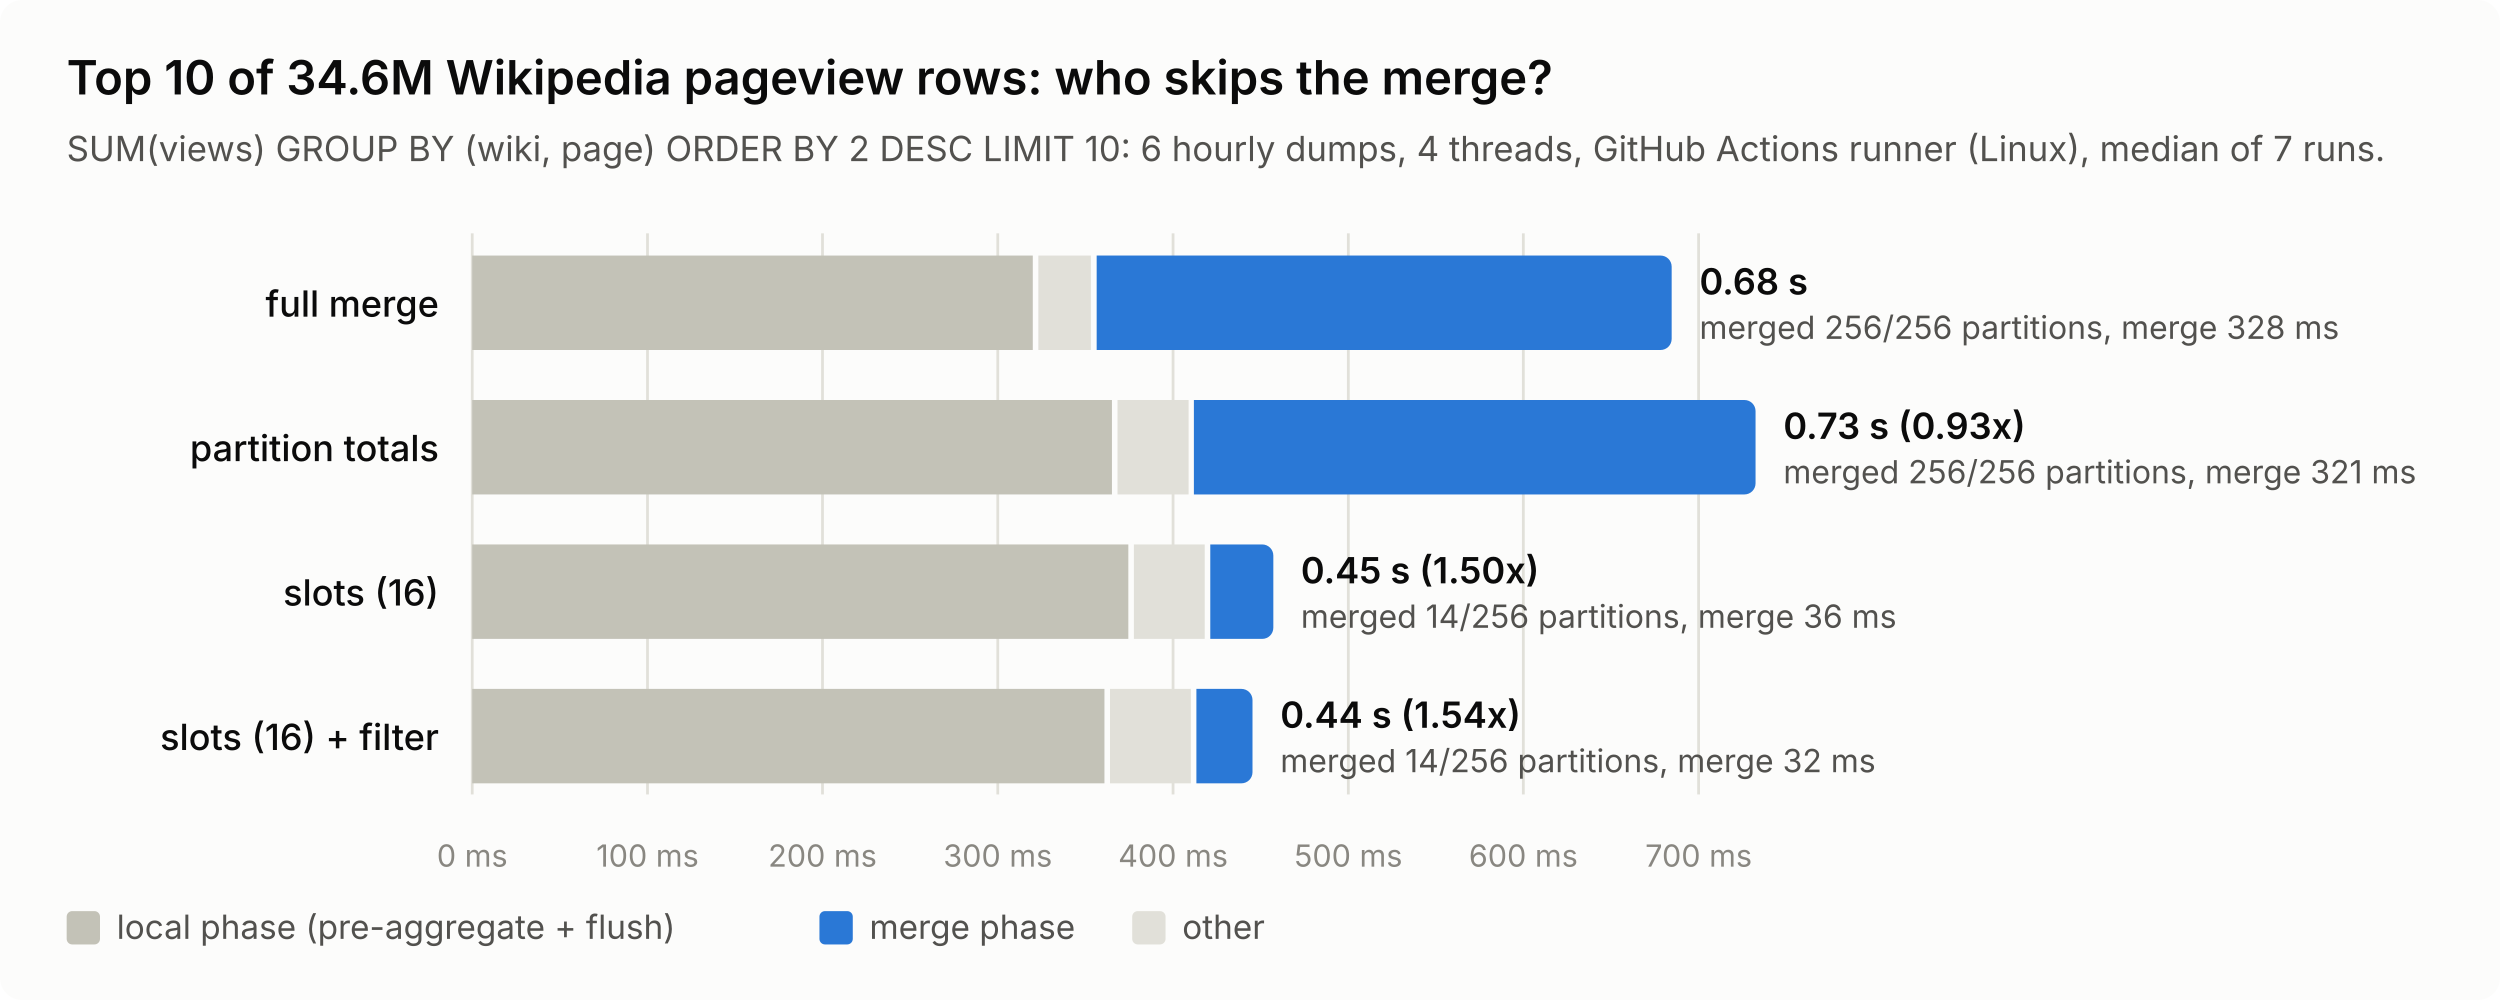
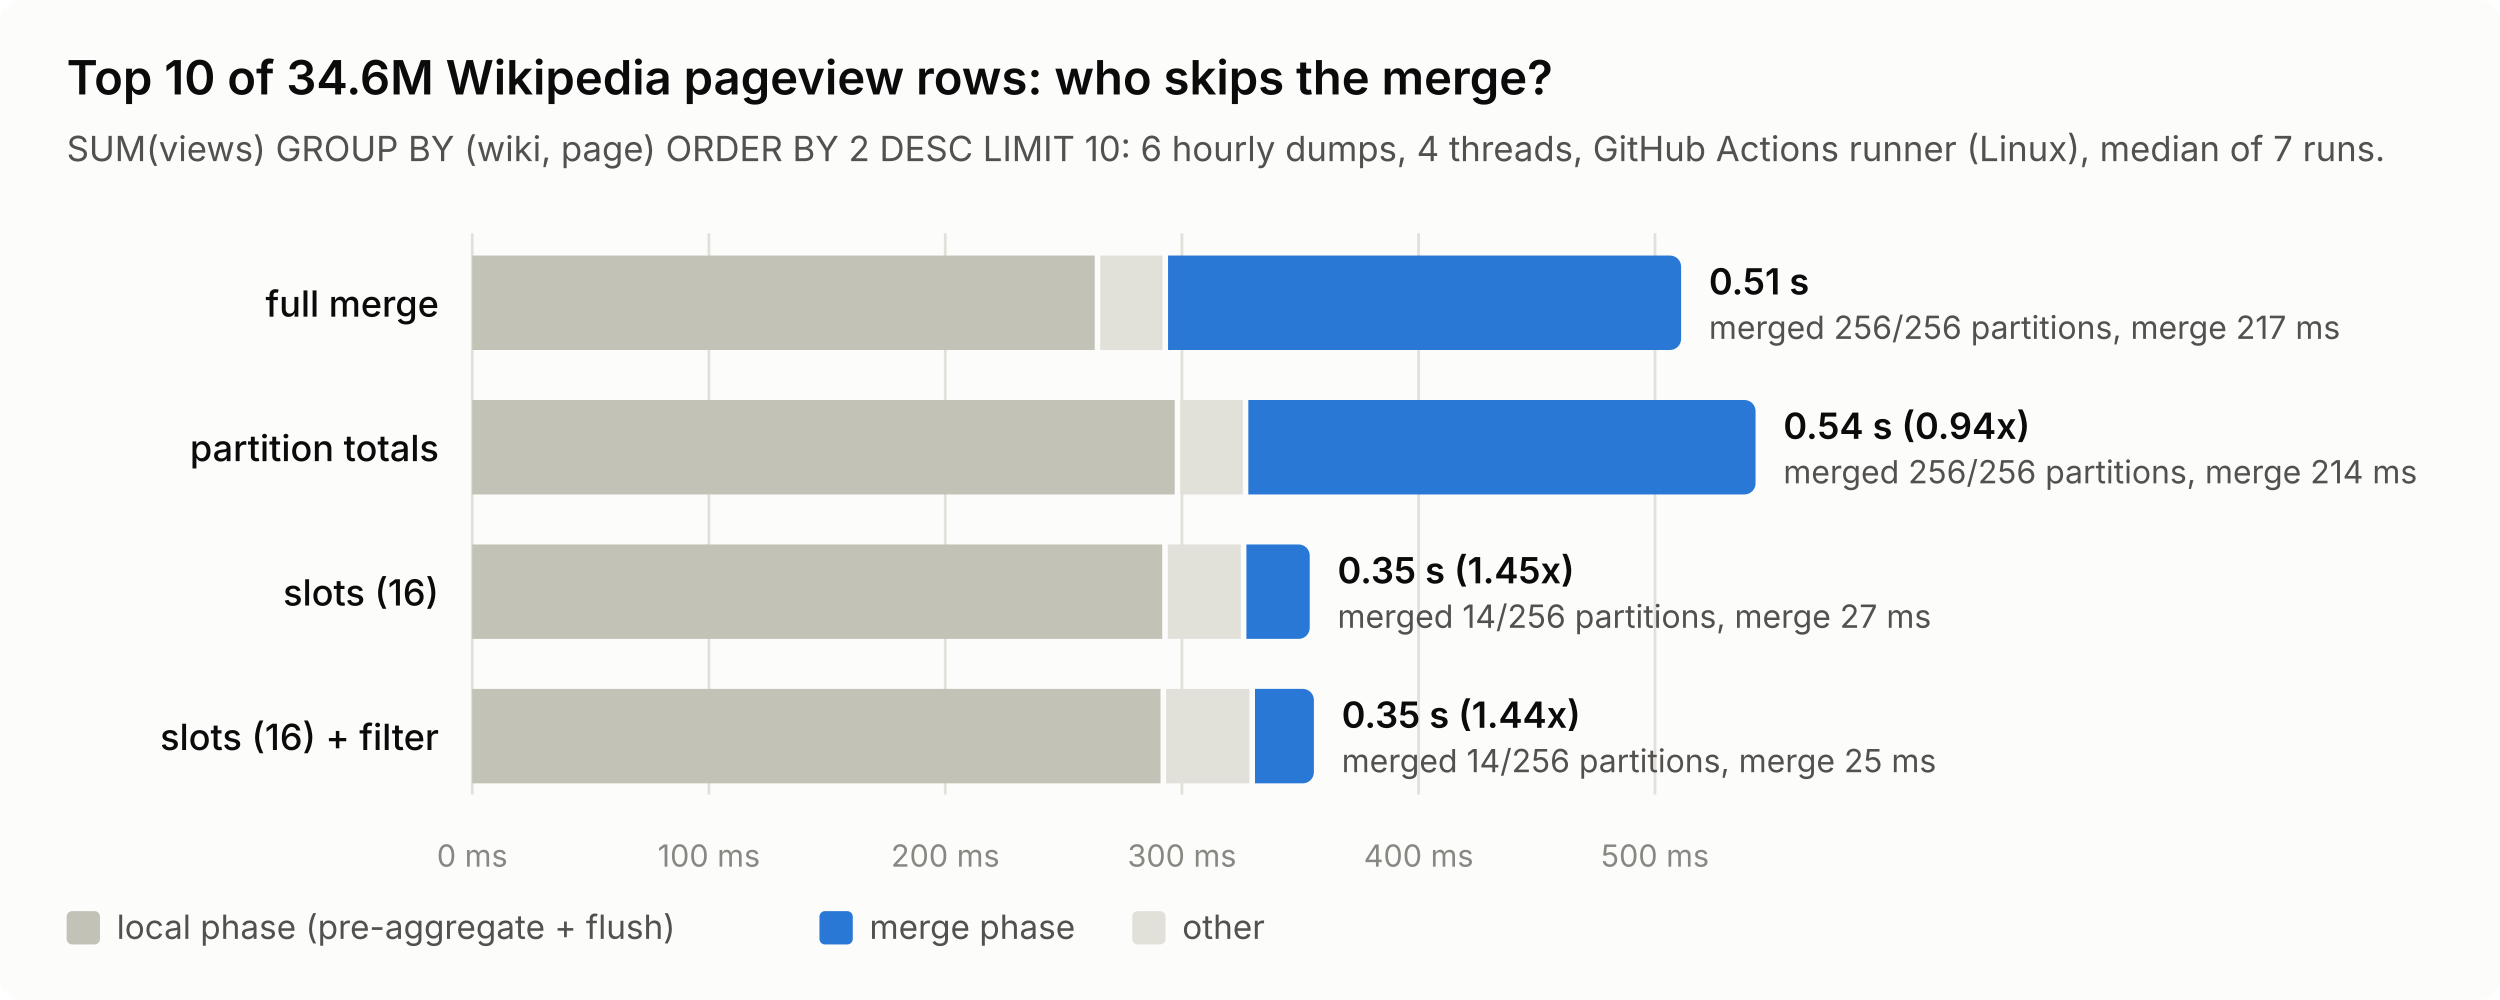
<svg xmlns="http://www.w3.org/2000/svg" width="900" height="360" viewBox="0 0 900 360" font-family="system-ui, -apple-system, &quot;Segoe UI&quot;, sans-serif">
  <rect width="100%" height="100%" rx="8" fill="#fcfcfb" />
  <text x="24.0" y="34.0" font-size="17" fill="#0b0b0b" text-anchor="start" font-weight="600">Top 10 of 34.6M Wikipedia pageview rows: who skips the merge?</text>
  <text x="24.0" y="58.0" font-size="12.5" fill="#52514e" text-anchor="start" font-weight="400">SUM(views) GROUP BY (wiki, page) ORDER BY 2 DESC LIMIT 10: 6 hourly dumps, 4 threads, GitHub Actions runner (Linux), median of 7 runs.</text>
  <line x1="170.0" y1="84.0" x2="170.0" y2="286.0" stroke="#e1e0d9" stroke-width="1" />
  <text x="170.0" y="312.0" font-size="11" fill="#898781" text-anchor="middle" font-weight="400">0 ms</text>
-   <line x1="233.1" y1="84.0" x2="233.1" y2="286.0" stroke="#e1e0d9" stroke-width="1" />
-   <text x="233.1" y="312.0" font-size="11" fill="#898781" text-anchor="middle" font-weight="400">100 ms</text>
-   <line x1="296.1" y1="84.0" x2="296.1" y2="286.0" stroke="#e1e0d9" stroke-width="1" />
-   <text x="296.1" y="312.0" font-size="11" fill="#898781" text-anchor="middle" font-weight="400">200 ms</text>
-   <line x1="359.2" y1="84.0" x2="359.2" y2="286.0" stroke="#e1e0d9" stroke-width="1" />
-   <text x="359.2" y="312.0" font-size="11" fill="#898781" text-anchor="middle" font-weight="400">300 ms</text>
-   <line x1="422.3" y1="84.0" x2="422.3" y2="286.0" stroke="#e1e0d9" stroke-width="1" />
-   <text x="422.3" y="312.0" font-size="11" fill="#898781" text-anchor="middle" font-weight="400">400 ms</text>
-   <line x1="485.4" y1="84.0" x2="485.4" y2="286.0" stroke="#e1e0d9" stroke-width="1" />
-   <text x="485.4" y="312.0" font-size="11" fill="#898781" text-anchor="middle" font-weight="400">500 ms</text>
-   <line x1="548.4" y1="84.0" x2="548.4" y2="286.0" stroke="#e1e0d9" stroke-width="1" />
-   <text x="548.4" y="312.0" font-size="11" fill="#898781" text-anchor="middle" font-weight="400">600 ms</text>
-   <line x1="611.5" y1="84.0" x2="611.5" y2="286.0" stroke="#e1e0d9" stroke-width="1" />
-   <text x="611.5" y="312.0" font-size="11" fill="#898781" text-anchor="middle" font-weight="400">700 ms</text>
+   <line x1="255.2" y1="84.0" x2="255.2" y2="286.0" stroke="#e1e0d9" stroke-width="1" />
+   <text x="255.2" y="312.0" font-size="11" fill="#898781" text-anchor="middle" font-weight="400">100 ms</text>
+   <line x1="340.3" y1="84.0" x2="340.3" y2="286.0" stroke="#e1e0d9" stroke-width="1" />
+   <text x="340.3" y="312.0" font-size="11" fill="#898781" text-anchor="middle" font-weight="400">200 ms</text>
+   <line x1="425.5" y1="84.0" x2="425.5" y2="286.0" stroke="#e1e0d9" stroke-width="1" />
+   <text x="425.5" y="312.0" font-size="11" fill="#898781" text-anchor="middle" font-weight="400">300 ms</text>
+   <line x1="510.7" y1="84.0" x2="510.7" y2="286.0" stroke="#e1e0d9" stroke-width="1" />
+   <text x="510.7" y="312.0" font-size="11" fill="#898781" text-anchor="middle" font-weight="400">400 ms</text>
+   <line x1="595.8" y1="84.0" x2="595.8" y2="286.0" stroke="#e1e0d9" stroke-width="1" />
+   <text x="595.8" y="312.0" font-size="11" fill="#898781" text-anchor="middle" font-weight="400">500 ms</text>
  <text x="158.0" y="114.0" font-size="13" fill="#0b0b0b" text-anchor="end" font-weight="500">full merge</text>
-   <rect x="170.0" y="92.0" width="201.8" height="34.0" rx="0" fill="#c3c2b7" />
-   <rect x="373.8" y="92.0" width="18.9" height="34.0" rx="0" fill="#e1e0d9" />
-   <path d="M394.8,92.0 h203.0 a4,4 0 0 1 4,4 v26.0 a4,4 0 0 1 -4,4 h-203.0 z" fill="#2a78d6" />
-   <text x="611.8" y="106.0" font-size="13" fill="#0b0b0b" text-anchor="start" font-weight="600">0.68 s</text>
-   <text x="611.8" y="122.0" font-size="11.5" fill="#52514e" text-anchor="start" font-weight="400">merged 256/256 partitions, merge 328 ms</text>
+   <rect x="170.0" y="92.0" width="224.1" height="34.0" rx="0" fill="#c3c2b7" />
+   <rect x="396.1" y="92.0" width="22.4" height="34.0" rx="0" fill="#e1e0d9" />
+   <path d="M420.5,92.0 h180.7 a4,4 0 0 1 4,4 v26.0 a4,4 0 0 1 -4,4 h-180.7 z" fill="#2a78d6" />
+   <text x="615.2" y="106.0" font-size="13" fill="#0b0b0b" text-anchor="start" font-weight="600">0.51 s</text>
+   <text x="615.2" y="122.0" font-size="11.5" fill="#52514e" text-anchor="start" font-weight="400">merged 256/256 partitions, merge 217 ms</text>
  <text x="158.0" y="166.0" font-size="13" fill="#0b0b0b" text-anchor="end" font-weight="500">partition totals</text>
-   <rect x="170.0" y="144.0" width="230.3" height="34.0" rx="0" fill="#c3c2b7" />
-   <rect x="402.3" y="144.0" width="25.6" height="34.0" rx="0" fill="#e1e0d9" />
-   <path d="M429.8,144.0 h198.2 a4,4 0 0 1 4,4 v26.0 a4,4 0 0 1 -4,4 h-198.2 z" fill="#2a78d6" />
-   <text x="642.0" y="158.0" font-size="13" fill="#0b0b0b" text-anchor="start" font-weight="600">0.73 s  (0.93x)</text>
-   <text x="642.0" y="174.0" font-size="11.5" fill="#52514e" text-anchor="start" font-weight="400">merged 256/256 partitions, merge 321 ms</text>
+   <rect x="170.0" y="144.0" width="252.9" height="34.0" rx="0" fill="#c3c2b7" />
+   <rect x="424.9" y="144.0" width="22.5" height="34.0" rx="0" fill="#e1e0d9" />
+   <path d="M449.4,144.0 h178.6 a4,4 0 0 1 4,4 v26.0 a4,4 0 0 1 -4,4 h-178.6 z" fill="#2a78d6" />
+   <text x="642.0" y="158.0" font-size="13" fill="#0b0b0b" text-anchor="start" font-weight="600">0.54 s  (0.94x)</text>
+   <text x="642.0" y="174.0" font-size="11.5" fill="#52514e" text-anchor="start" font-weight="400">merged 256/256 partitions, merge 214 ms</text>
  <text x="158.0" y="218.0" font-size="13" fill="#0b0b0b" text-anchor="end" font-weight="500">slots (16)</text>
-   <rect x="170.0" y="196.0" width="236.2" height="34.0" rx="0" fill="#c3c2b7" />
-   <rect x="408.2" y="196.0" width="25.5" height="34.0" rx="0" fill="#e1e0d9" />
-   <path d="M435.7,196.0 h18.7 a4,4 0 0 1 4,4 v26.0 a4,4 0 0 1 -4,4 h-18.7 z" fill="#2a78d6" />
-   <text x="468.3" y="210.0" font-size="13" fill="#0b0b0b" text-anchor="start" font-weight="600">0.45 s  (1.50x)</text>
-   <text x="468.3" y="226.0" font-size="11.5" fill="#52514e" text-anchor="start" font-weight="400">merged 14/256 partitions, merge 36 ms</text>
+   <rect x="170.0" y="196.0" width="248.4" height="34.0" rx="0" fill="#c3c2b7" />
+   <rect x="420.4" y="196.0" width="26.3" height="34.0" rx="0" fill="#e1e0d9" />
+   <path d="M448.7,196.0 h18.8 a4,4 0 0 1 4,4 v26.0 a4,4 0 0 1 -4,4 h-18.8 z" fill="#2a78d6" />
+   <text x="481.5" y="210.0" font-size="13" fill="#0b0b0b" text-anchor="start" font-weight="600">0.35 s  (1.45x)</text>
+   <text x="481.5" y="226.0" font-size="11.5" fill="#52514e" text-anchor="start" font-weight="400">merged 14/256 partitions, merge 27 ms</text>
  <text x="158.0" y="270.0" font-size="13" fill="#0b0b0b" text-anchor="end" font-weight="500">slots (16) + filter</text>
-   <rect x="170.0" y="248.0" width="227.6" height="34.0" rx="0" fill="#c3c2b7" />
-   <rect x="399.6" y="248.0" width="29.1" height="34.0" rx="0" fill="#e1e0d9" />
-   <path d="M430.7,248.0 h16.2 a4,4 0 0 1 4,4 v26.0 a4,4 0 0 1 -4,4 h-16.2 z" fill="#2a78d6" />
-   <text x="460.9" y="262.0" font-size="13" fill="#0b0b0b" text-anchor="start" font-weight="600">0.44 s  (1.54x)</text>
-   <text x="460.9" y="278.0" font-size="11.5" fill="#52514e" text-anchor="start" font-weight="400">merged 14/256 partitions, merge 32 ms</text>
+   <rect x="170.0" y="248.0" width="247.8" height="34.0" rx="0" fill="#c3c2b7" />
+   <rect x="419.8" y="248.0" width="30.0" height="34.0" rx="0" fill="#e1e0d9" />
+   <path d="M451.8,248.0 h17.2 a4,4 0 0 1 4,4 v26.0 a4,4 0 0 1 -4,4 h-17.2 z" fill="#2a78d6" />
+   <text x="483.0" y="262.0" font-size="13" fill="#0b0b0b" text-anchor="start" font-weight="600">0.35 s  (1.44x)</text>
+   <text x="483.0" y="278.0" font-size="11.5" fill="#52514e" text-anchor="start" font-weight="400">merged 14/256 partitions, merge 25 ms</text>
  <rect x="24.0" y="328.0" width="12.0" height="12.0" rx="2" fill="#c3c2b7" />
  <text x="42.0" y="338.0" font-size="12" fill="#52514e" text-anchor="start" font-weight="400">local phase (pre-aggregate + flush)</text>
  <rect x="295.0" y="328.0" width="12.0" height="12.0" rx="2" fill="#2a78d6" />
  <text x="313.0" y="338.0" font-size="12" fill="#52514e" text-anchor="start" font-weight="400">merge phase</text>
  <rect x="407.6" y="328.0" width="12.0" height="12.0" rx="2" fill="#e1e0d9" />
  <text x="425.6" y="338.0" font-size="12" fill="#52514e" text-anchor="start" font-weight="400">other</text>
</svg>
